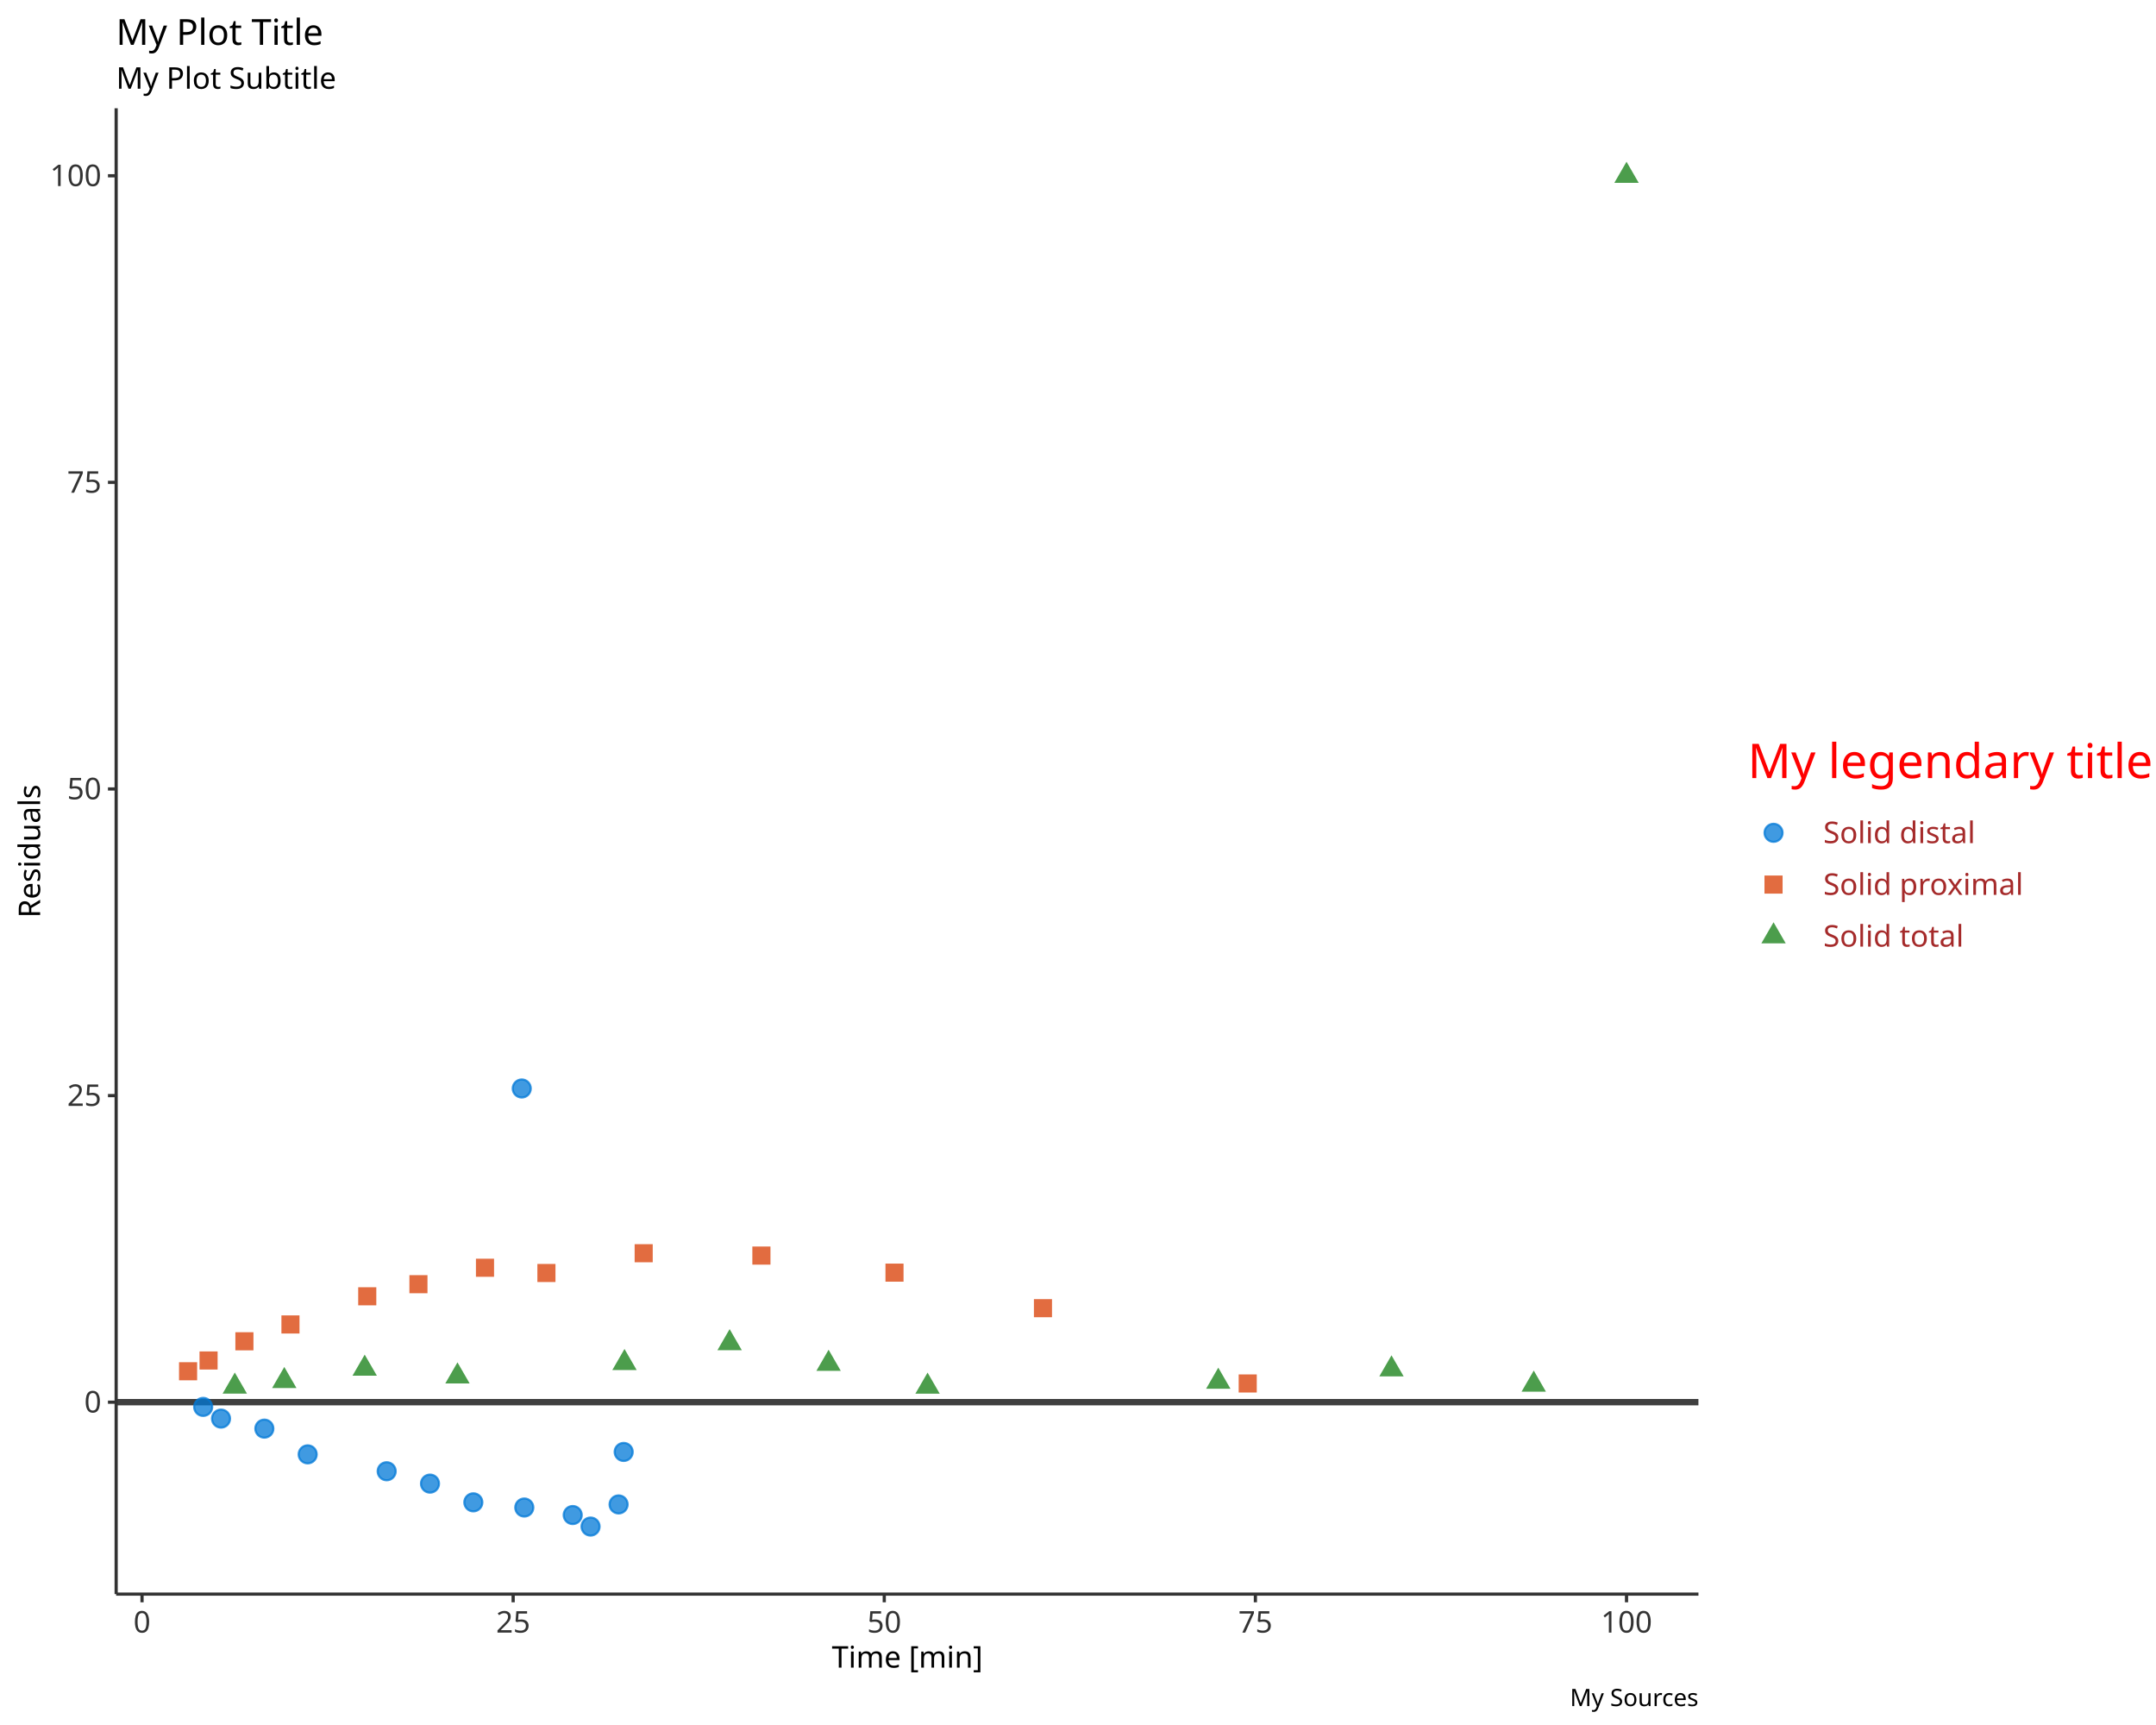
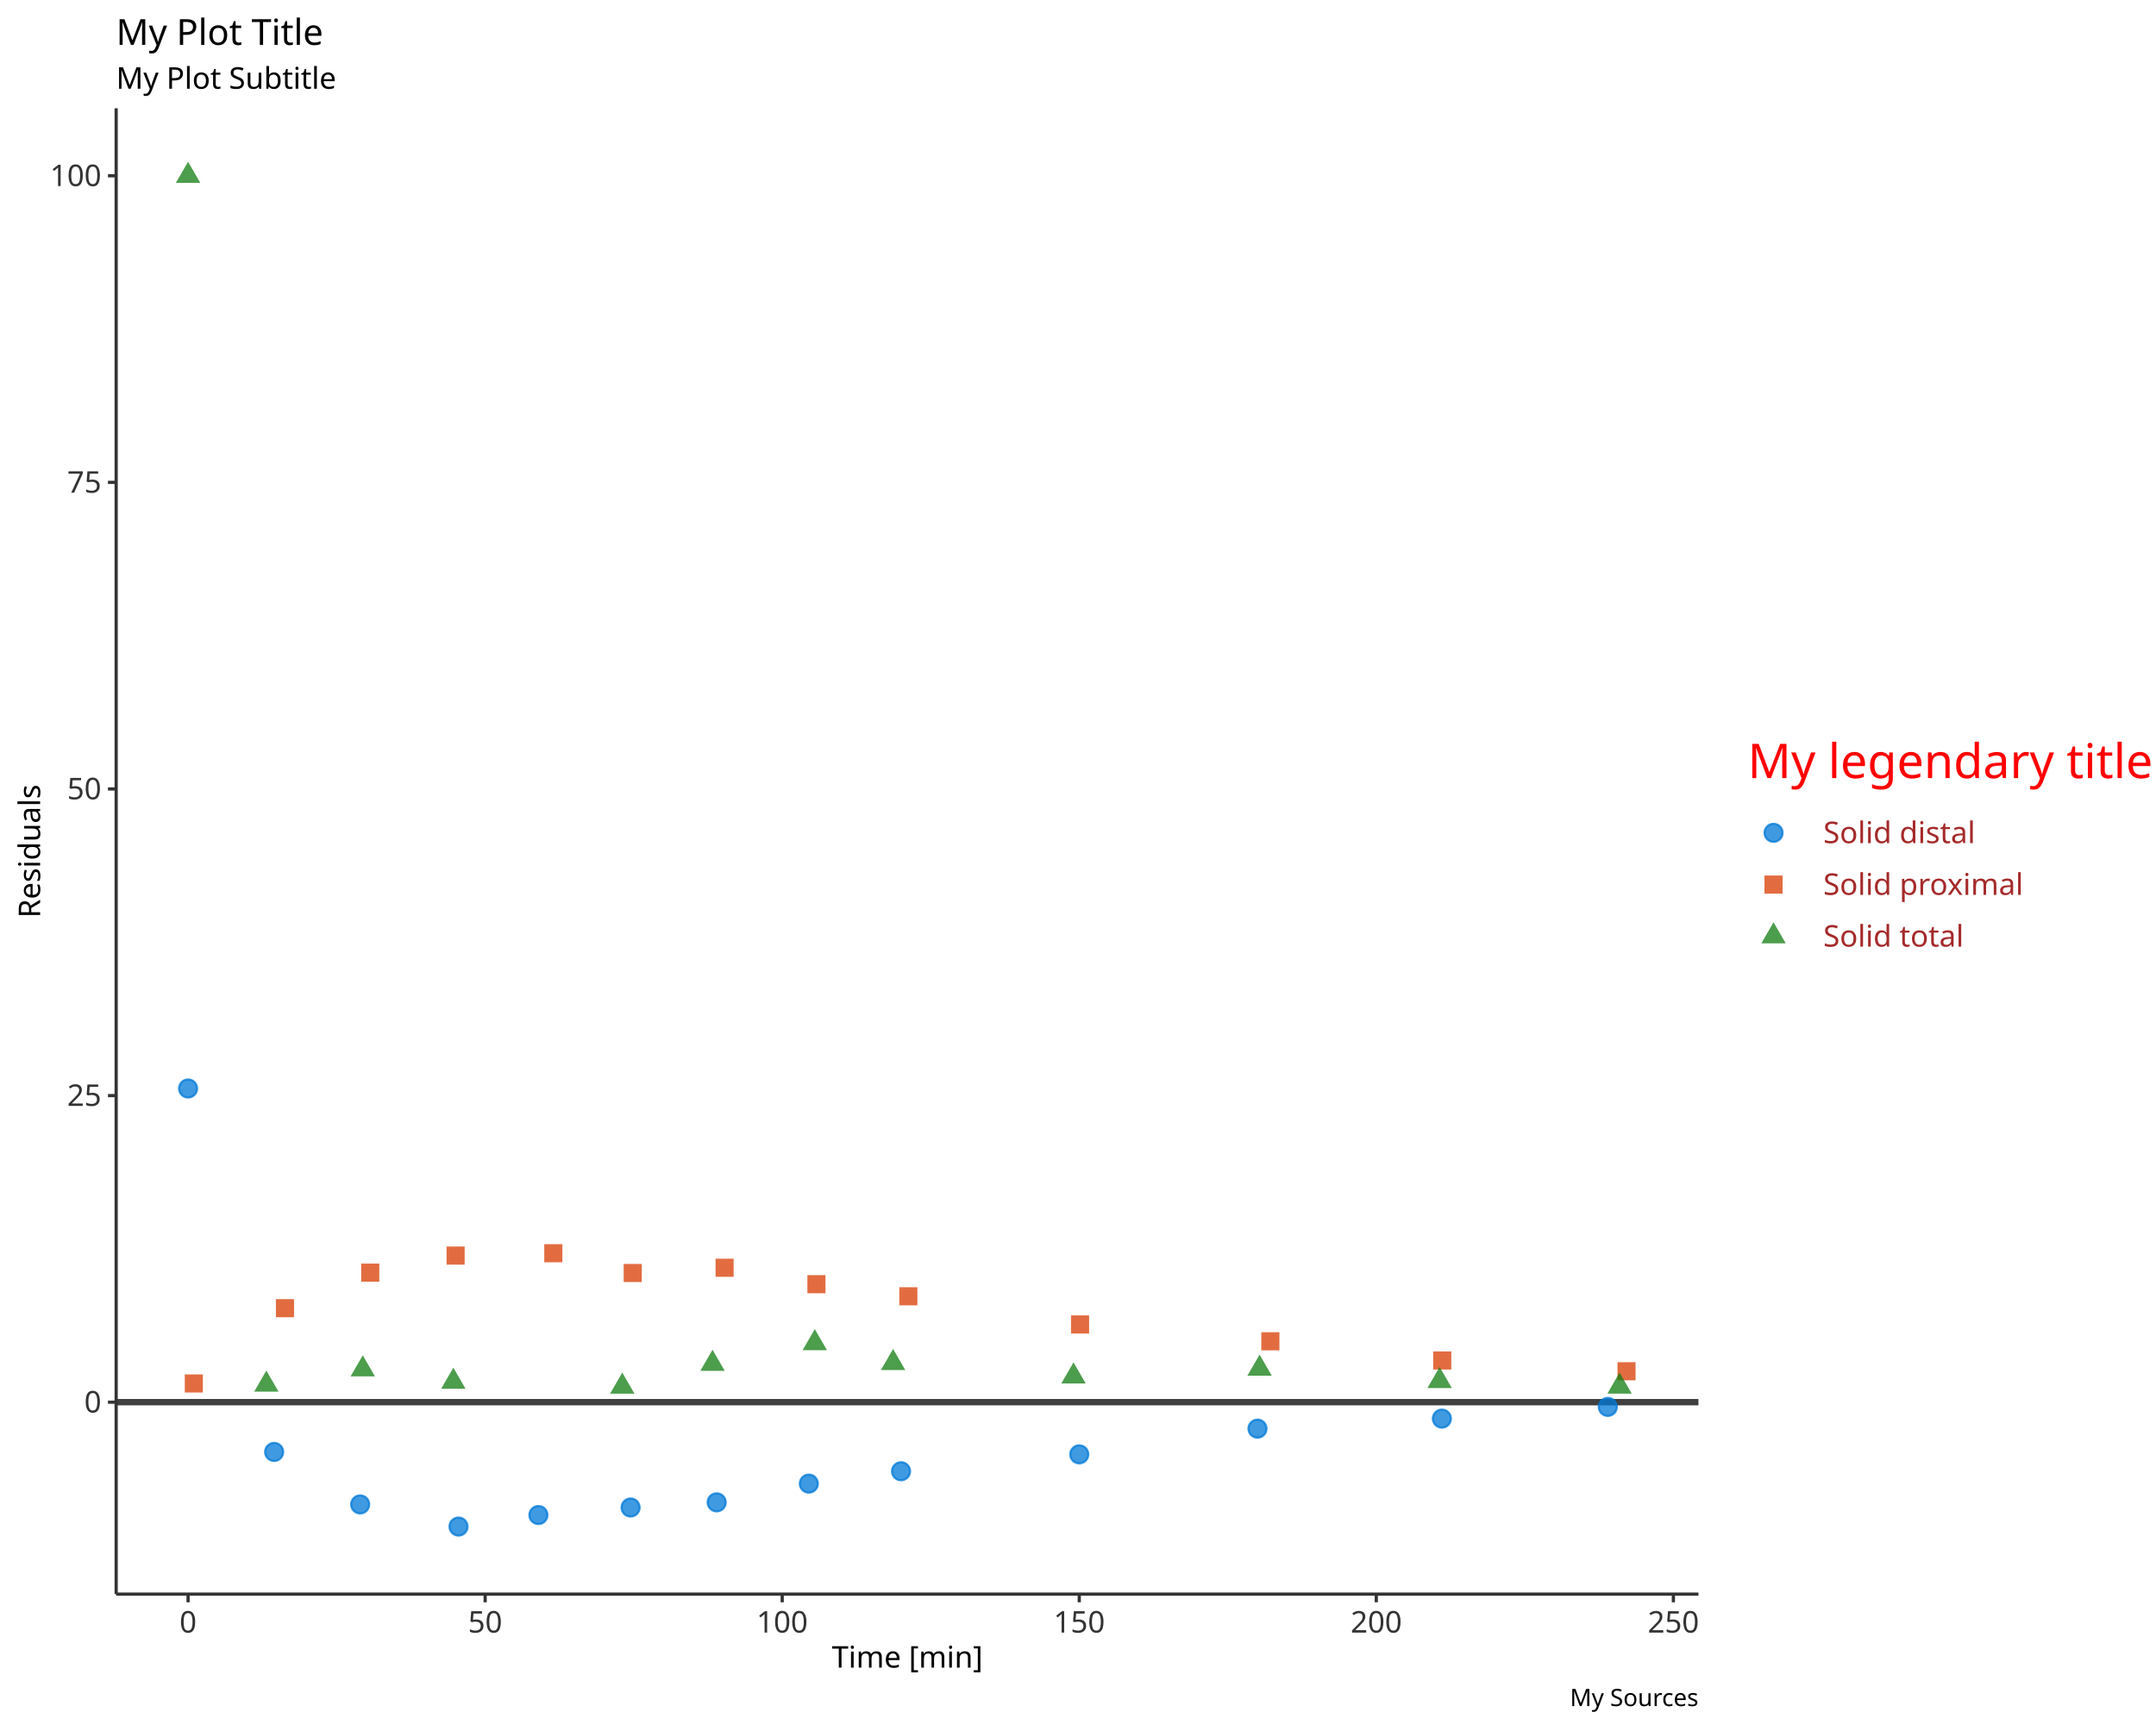
<svg xmlns="http://www.w3.org/2000/svg" class="svglite" data-engine-version="2.0" width="720.00pt" height="576.00pt" viewBox="0 0 720.00 576.00">
  <defs>
    <style type="text/css">
    .svglite line, .svglite polyline, .svglite polygon, .svglite path, .svglite rect, .svglite circle {
      fill: none;
      stroke: #000000;
      stroke-linecap: round;
      stroke-linejoin: round;
      stroke-miterlimit: 10.00;
    }
  </style>
  </defs>
  <rect width="100%" height="100%" style="stroke: none; fill: #FFFFFF;" />
  <defs>
    <clipPath id="cpMC4wMHw3MjAuMDB8MC4wMHw1NzYuMDA=">
      <rect x="0.00" y="0.00" width="720.00" height="576.00" />
    </clipPath>
  </defs>
  <g clip-path="url(#cpMC4wMHw3MjAuMDB8MC4wMHw1NzYuMDA=)">
    <rect x="0.00" y="0.00" width="720.00" height="576.00" style="stroke-width: 1.07; stroke: none; fill: #FFFFFF;" />
  </g>
  <defs>
    <clipPath id="cpMzguNzl8NTY3LjIwfDM2LjE1fDUzMi4yOQ==">
      <rect x="38.79" y="36.15" width="528.40" height="496.14" />
    </clipPath>
  </defs>
  <g clip-path="url(#cpMzguNzl8NTY3LjIwfDM2LjE1fDUzMi4yOQ==)">
    <rect x="38.79" y="36.15" width="528.40" height="496.14" style="stroke-width: 1.07; stroke: none; fill: #FFFFFF;" />
    <polyline points="38.79,519.39 567.20,519.39 " style="stroke-width: 0.53; stroke: #FFFFFF; stroke-linecap: butt;" />
    <polyline points="38.79,417.02 567.20,417.02 " style="stroke-width: 0.53; stroke: #FFFFFF; stroke-linecap: butt;" />
    <polyline points="38.79,314.64 567.20,314.64 " style="stroke-width: 0.53; stroke: #FFFFFF; stroke-linecap: butt;" />
    <polyline points="38.79,212.26 567.20,212.26 " style="stroke-width: 0.53; stroke: #FFFFFF; stroke-linecap: butt;" />
    <polyline points="38.79,109.89 567.20,109.89 " style="stroke-width: 0.53; stroke: #FFFFFF; stroke-linecap: butt;" />
-     <polyline points="109.40,532.29 109.40,36.15 " style="stroke-width: 0.53; stroke: #FFFFFF; stroke-linecap: butt;" />
-     <polyline points="233.33,532.29 233.33,36.15 " style="stroke-width: 0.53; stroke: #FFFFFF; stroke-linecap: butt;" />
-     <polyline points="357.27,532.29 357.27,36.15 " style="stroke-width: 0.53; stroke: #FFFFFF; stroke-linecap: butt;" />
-     <polyline points="481.21,532.29 481.21,36.15 " style="stroke-width: 0.53; stroke: #FFFFFF; stroke-linecap: butt;" />
+     <polyline points="112.41,532.29 112.41,36.15 " style="stroke-width: 0.53; stroke: #FFFFFF; stroke-linecap: butt;" />
+     <polyline points="211.62,532.29 211.62,36.15 " style="stroke-width: 0.53; stroke: #FFFFFF; stroke-linecap: butt;" />
+     <polyline points="310.82,532.29 310.82,36.15 " style="stroke-width: 0.53; stroke: #FFFFFF; stroke-linecap: butt;" />
+     <polyline points="410.02,532.29 410.02,36.15 " style="stroke-width: 0.53; stroke: #FFFFFF; stroke-linecap: butt;" />
+     <polyline points="509.23,532.29 509.23,36.15 " style="stroke-width: 0.53; stroke: #FFFFFF; stroke-linecap: butt;" />
  </g>
  <g clip-path="url(#cpMC4wMHw3MjAuMDB8MC4wMHw1NzYuMDA=)">
</g>
  <g clip-path="url(#cpMzguNzl8NTY3LjIwfDM2LjE1fDUzMi4yOQ==)">
</g>
  <g clip-path="url(#cpMC4wMHw3MjAuMDB8MC4wMHw1NzYuMDA=)">
</g>
  <g clip-path="url(#cpMzguNzl8NTY3LjIwfDM2LjE1fDUzMi4yOQ==)">
</g>
  <g clip-path="url(#cpMC4wMHw3MjAuMDB8MC4wMHw1NzYuMDA=)">
</g>
  <g clip-path="url(#cpMzguNzl8NTY3LjIwfDM2LjE1fDUzMi4yOQ==)">
</g>
  <g clip-path="url(#cpMC4wMHw3MjAuMDB8MC4wMHw1NzYuMDA=)">
</g>
  <g clip-path="url(#cpMzguNzl8NTY3LjIwfDM2LjE1fDUzMi4yOQ==)">
</g>
  <g clip-path="url(#cpMC4wMHw3MjAuMDB8MC4wMHw1NzYuMDA=)">
</g>
  <g clip-path="url(#cpMzguNzl8NTY3LjIwfDM2LjE1fDUzMi4yOQ==)">
</g>
  <g clip-path="url(#cpMC4wMHw3MjAuMDB8MC4wMHw1NzYuMDA=)">
</g>
  <g clip-path="url(#cpMzguNzl8NTY3LjIwfDM2LjE1fDUzMi4yOQ==)">
</g>
  <g clip-path="url(#cpMC4wMHw3MjAuMDB8MC4wMHw1NzYuMDA=)">
</g>
  <g clip-path="url(#cpMzguNzl8NTY3LjIwfDM2LjE1fDUzMi4yOQ==)">
</g>
  <g clip-path="url(#cpMC4wMHw3MjAuMDB8MC4wMHw1NzYuMDA=)">
</g>
  <g clip-path="url(#cpMzguNzl8NTY3LjIwfDM2LjE1fDUzMi4yOQ==)">
</g>
  <g clip-path="url(#cpMC4wMHw3MjAuMDB8MC4wMHw1NzYuMDA=)">
</g>
  <g clip-path="url(#cpMzguNzl8NTY3LjIwfDM2LjE1fDUzMi4yOQ==)">
</g>
  <g clip-path="url(#cpMC4wMHw3MjAuMDB8MC4wMHw1NzYuMDA=)">
</g>
  <g clip-path="url(#cpMzguNzl8NTY3LjIwfDM2LjE1fDUzMi4yOQ==)">
</g>
  <g clip-path="url(#cpMC4wMHw3MjAuMDB8MC4wMHw1NzYuMDA=)">
</g>
  <g clip-path="url(#cpMzguNzl8NTY3LjIwfDM2LjE1fDUzMi4yOQ==)">
</g>
  <g clip-path="url(#cpMC4wMHw3MjAuMDB8MC4wMHw1NzYuMDA=)">
</g>
  <g clip-path="url(#cpMzguNzl8NTY3LjIwfDM2LjE1fDUzMi4yOQ==)">
</g>
  <g clip-path="url(#cpMC4wMHw3MjAuMDB8MC4wMHw1NzYuMDA=)">
</g>
  <g clip-path="url(#cpMzguNzl8NTY3LjIwfDM2LjE1fDUzMi4yOQ==)">
</g>
  <g clip-path="url(#cpMC4wMHw3MjAuMDB8MC4wMHw1NzYuMDA=)">
</g>
  <g clip-path="url(#cpMzguNzl8NTY3LjIwfDM2LjE1fDUzMi4yOQ==)">
</g>
  <g clip-path="url(#cpMC4wMHw3MjAuMDB8MC4wMHw1NzYuMDA=)">
</g>
  <g clip-path="url(#cpMzguNzl8NTY3LjIwfDM2LjE1fDUzMi4yOQ==)">
</g>
  <g clip-path="url(#cpMC4wMHw3MjAuMDB8MC4wMHw1NzYuMDA=)">
</g>
  <g clip-path="url(#cpMzguNzl8NTY3LjIwfDM2LjE1fDUzMi4yOQ==)">
    <line x1="38.79" y1="468.21" x2="567.20" y2="468.21" style="stroke-width: 2.13; stroke: #000000; stroke-opacity: 0.75; stroke-linecap: butt;" />
-     <circle cx="174.24" cy="363.46" r="3.02" style="stroke-width: 0.71; stroke: #0078D7; stroke-opacity: 0.75; fill: #0078D7; fill-opacity: 0.75;" />
-     <circle cx="208.28" cy="484.82" r="3.02" style="stroke-width: 0.71; stroke: #0078D7; stroke-opacity: 0.75; fill: #0078D7; fill-opacity: 0.75;" />
-     <circle cx="206.58" cy="502.35" r="3.02" style="stroke-width: 0.71; stroke: #0078D7; stroke-opacity: 0.75; fill: #0078D7; fill-opacity: 0.75;" />
-     <circle cx="197.22" cy="509.74" r="3.02" style="stroke-width: 0.71; stroke: #0078D7; stroke-opacity: 0.75; fill: #0078D7; fill-opacity: 0.75;" />
-     <circle cx="191.26" cy="505.89" r="3.02" style="stroke-width: 0.71; stroke: #0078D7; stroke-opacity: 0.75; fill: #0078D7; fill-opacity: 0.75;" />
-     <circle cx="175.09" cy="503.38" r="3.02" style="stroke-width: 0.71; stroke: #0078D7; stroke-opacity: 0.75; fill: #0078D7; fill-opacity: 0.75;" />
-     <circle cx="158.07" cy="501.65" r="3.02" style="stroke-width: 0.71; stroke: #0078D7; stroke-opacity: 0.75; fill: #0078D7; fill-opacity: 0.75;" />
-     <circle cx="143.60" cy="495.40" r="3.02" style="stroke-width: 0.71; stroke: #0078D7; stroke-opacity: 0.75; fill: #0078D7; fill-opacity: 0.75;" />
-     <circle cx="129.13" cy="491.27" r="3.02" style="stroke-width: 0.71; stroke: #0078D7; stroke-opacity: 0.75; fill: #0078D7; fill-opacity: 0.75;" />
-     <circle cx="102.75" cy="485.63" r="3.02" style="stroke-width: 0.71; stroke: #0078D7; stroke-opacity: 0.75; fill: #0078D7; fill-opacity: 0.75;" />
-     <circle cx="88.28" cy="477.04" r="3.02" style="stroke-width: 0.71; stroke: #0078D7; stroke-opacity: 0.75; fill: #0078D7; fill-opacity: 0.75;" />
-     <circle cx="73.81" cy="473.69" r="3.02" style="stroke-width: 0.71; stroke: #0078D7; stroke-opacity: 0.75; fill: #0078D7; fill-opacity: 0.75;" />
-     <circle cx="67.85" cy="469.78" r="3.02" style="stroke-width: 0.71; stroke: #0078D7; stroke-opacity: 0.75; fill: #0078D7; fill-opacity: 0.75;" />
-     <polygon points="413.66,464.98 419.70,464.98 419.70,458.94 413.66,458.94 " style="stroke-width: 0.71; stroke: none; fill: #D83B01; fill-opacity: 0.75;" />
-     <polygon points="345.28,439.84 351.32,439.84 351.32,433.80 345.28,433.80 " style="stroke-width: 0.71; stroke: none; fill: #D83B01; fill-opacity: 0.75;" />
-     <polygon points="295.70,427.97 301.74,427.97 301.74,421.93 295.70,421.93 " style="stroke-width: 0.71; stroke: none; fill: #D83B01; fill-opacity: 0.75;" />
-     <polygon points="251.25,422.28 257.30,422.28 257.30,416.23 251.25,416.23 " style="stroke-width: 0.71; stroke: none; fill: #D83B01; fill-opacity: 0.75;" />
-     <polygon points="211.94,421.49 217.98,421.49 217.98,415.45 211.94,415.45 " style="stroke-width: 0.71; stroke: none; fill: #D83B01; fill-opacity: 0.75;" />
-     <polygon points="179.46,428.09 185.50,428.09 185.50,422.05 179.46,422.05 " style="stroke-width: 0.71; stroke: none; fill: #D83B01; fill-opacity: 0.75;" />
-     <polygon points="158.94,426.34 164.99,426.34 164.99,420.30 158.94,420.30 " style="stroke-width: 0.71; stroke: none; fill: #D83B01; fill-opacity: 0.75;" />
-     <polygon points="136.72,431.83 142.76,431.83 142.76,425.79 136.72,425.79 " style="stroke-width: 0.71; stroke: none; fill: #D83B01; fill-opacity: 0.75;" />
-     <polygon points="119.62,435.87 125.67,435.87 125.67,429.83 119.62,429.83 " style="stroke-width: 0.71; stroke: none; fill: #D83B01; fill-opacity: 0.75;" />
-     <polygon points="93.98,445.28 100.02,445.28 100.02,439.23 93.98,439.23 " style="stroke-width: 0.71; stroke: none; fill: #D83B01; fill-opacity: 0.75;" />
-     <polygon points="78.60,450.90 84.64,450.90 84.64,444.85 78.60,444.85 " style="stroke-width: 0.71; stroke: none; fill: #D83B01; fill-opacity: 0.75;" />
-     <polygon points="66.63,457.30 72.67,457.30 72.67,451.26 66.63,451.26 " style="stroke-width: 0.71; stroke: none; fill: #D83B01; fill-opacity: 0.75;" />
-     <polygon points="59.79,460.90 65.83,460.90 65.83,454.86 59.79,454.86 " style="stroke-width: 0.71; stroke: none; fill: #D83B01; fill-opacity: 0.75;" />
-     <polygon points="543.18,54.00 547.25,61.05 539.11,61.05 " style="stroke-width: 0.71; stroke: none; fill: #107C10; fill-opacity: 0.75;" />
-     <polygon points="512.20,457.64 516.26,464.69 508.13,464.69 " style="stroke-width: 0.71; stroke: none; fill: #107C10; fill-opacity: 0.75;" />
-     <polygon points="464.69,452.55 468.76,459.60 460.62,459.60 " style="stroke-width: 0.71; stroke: none; fill: #107C10; fill-opacity: 0.75;" />
-     <polygon points="406.85,456.67 410.92,463.72 402.78,463.72 " style="stroke-width: 0.71; stroke: none; fill: #107C10; fill-opacity: 0.75;" />
-     <polygon points="309.76,458.32 313.83,465.37 305.69,465.37 " style="stroke-width: 0.71; stroke: none; fill: #107C10; fill-opacity: 0.75;" />
-     <polygon points="276.71,450.69 280.78,457.74 272.64,457.74 " style="stroke-width: 0.71; stroke: none; fill: #107C10; fill-opacity: 0.75;" />
-     <polygon points="243.66,443.80 247.73,450.85 239.59,450.85 " style="stroke-width: 0.71; stroke: none; fill: #107C10; fill-opacity: 0.75;" />
-     <polygon points="208.55,450.43 212.62,457.48 204.48,457.48 " style="stroke-width: 0.71; stroke: none; fill: #107C10; fill-opacity: 0.75;" />
-     <polygon points="152.77,454.90 156.84,461.95 148.71,461.95 " style="stroke-width: 0.71; stroke: none; fill: #107C10; fill-opacity: 0.75;" />
-     <polygon points="121.79,452.32 125.86,459.36 117.72,459.36 " style="stroke-width: 0.71; stroke: none; fill: #107C10; fill-opacity: 0.75;" />
-     <polygon points="94.94,456.44 99.01,463.49 90.87,463.49 " style="stroke-width: 0.71; stroke: none; fill: #107C10; fill-opacity: 0.75;" />
-     <polygon points="78.41,458.30 82.48,465.35 74.34,465.35 " style="stroke-width: 0.71; stroke: none; fill: #107C10; fill-opacity: 0.75;" />
+     <circle cx="62.81" cy="363.46" r="3.02" style="stroke-width: 0.71; stroke: #0078D7; stroke-opacity: 0.75; fill: #0078D7; fill-opacity: 0.75;" />
+     <circle cx="91.55" cy="484.82" r="3.02" style="stroke-width: 0.71; stroke: #0078D7; stroke-opacity: 0.75; fill: #0078D7; fill-opacity: 0.75;" />
+     <circle cx="120.28" cy="502.35" r="3.02" style="stroke-width: 0.71; stroke: #0078D7; stroke-opacity: 0.75; fill: #0078D7; fill-opacity: 0.75;" />
+     <circle cx="153.12" cy="509.74" r="3.02" style="stroke-width: 0.71; stroke: #0078D7; stroke-opacity: 0.75; fill: #0078D7; fill-opacity: 0.75;" />
+     <circle cx="179.80" cy="505.89" r="3.02" style="stroke-width: 0.71; stroke: #0078D7; stroke-opacity: 0.75; fill: #0078D7; fill-opacity: 0.75;" />
+     <circle cx="210.59" cy="503.38" r="3.02" style="stroke-width: 0.71; stroke: #0078D7; stroke-opacity: 0.75; fill: #0078D7; fill-opacity: 0.75;" />
+     <circle cx="239.33" cy="501.65" r="3.02" style="stroke-width: 0.71; stroke: #0078D7; stroke-opacity: 0.75; fill: #0078D7; fill-opacity: 0.75;" />
+     <circle cx="270.11" cy="495.40" r="3.02" style="stroke-width: 0.71; stroke: #0078D7; stroke-opacity: 0.75; fill: #0078D7; fill-opacity: 0.75;" />
+     <circle cx="300.90" cy="491.27" r="3.02" style="stroke-width: 0.71; stroke: #0078D7; stroke-opacity: 0.75; fill: #0078D7; fill-opacity: 0.75;" />
+     <circle cx="360.42" cy="485.63" r="3.02" style="stroke-width: 0.71; stroke: #0078D7; stroke-opacity: 0.75; fill: #0078D7; fill-opacity: 0.75;" />
+     <circle cx="419.94" cy="477.04" r="3.02" style="stroke-width: 0.71; stroke: #0078D7; stroke-opacity: 0.75; fill: #0078D7; fill-opacity: 0.75;" />
+     <circle cx="481.52" cy="473.69" r="3.02" style="stroke-width: 0.71; stroke: #0078D7; stroke-opacity: 0.75; fill: #0078D7; fill-opacity: 0.75;" />
+     <circle cx="536.93" cy="469.78" r="3.02" style="stroke-width: 0.71; stroke: #0078D7; stroke-opacity: 0.75; fill: #0078D7; fill-opacity: 0.75;" />
+     <polygon points="61.71,464.98 67.75,464.98 67.75,458.94 61.71,458.94 " style="stroke-width: 0.71; stroke: none; fill: #D83B01; fill-opacity: 0.75;" />
+     <polygon points="92.14,439.84 98.19,439.84 98.19,433.80 92.14,433.80 " style="stroke-width: 0.71; stroke: none; fill: #D83B01; fill-opacity: 0.75;" />
+     <polygon points="120.62,427.97 126.67,427.97 126.67,421.93 120.62,421.93 " style="stroke-width: 0.71; stroke: none; fill: #D83B01; fill-opacity: 0.75;" />
+     <polygon points="149.13,422.28 155.17,422.28 155.17,416.23 149.13,416.23 " style="stroke-width: 0.71; stroke: none; fill: #D83B01; fill-opacity: 0.75;" />
+     <polygon points="181.76,421.49 187.81,421.49 187.81,415.45 181.76,415.45 " style="stroke-width: 0.71; stroke: none; fill: #D83B01; fill-opacity: 0.75;" />
+     <polygon points="208.28,428.09 214.32,428.09 214.32,422.05 208.28,422.05 " style="stroke-width: 0.71; stroke: none; fill: #D83B01; fill-opacity: 0.75;" />
+     <polygon points="238.96,426.34 245.00,426.34 245.00,420.30 238.96,420.30 " style="stroke-width: 0.71; stroke: none; fill: #D83B01; fill-opacity: 0.75;" />
+     <polygon points="269.63,431.83 275.67,431.83 275.67,425.79 269.63,425.79 " style="stroke-width: 0.71; stroke: none; fill: #D83B01; fill-opacity: 0.75;" />
+     <polygon points="300.33,435.87 306.37,435.87 306.37,429.83 300.33,429.83 " style="stroke-width: 0.71; stroke: none; fill: #D83B01; fill-opacity: 0.75;" />
+     <polygon points="357.66,445.28 363.71,445.28 363.71,439.23 357.66,439.23 " style="stroke-width: 0.71; stroke: none; fill: #D83B01; fill-opacity: 0.75;" />
+     <polygon points="421.21,450.90 427.26,450.90 427.26,444.85 421.21,444.85 " style="stroke-width: 0.71; stroke: none; fill: #D83B01; fill-opacity: 0.75;" />
+     <polygon points="478.62,457.30 484.66,457.30 484.66,451.26 478.62,451.26 " style="stroke-width: 0.71; stroke: none; fill: #D83B01; fill-opacity: 0.75;" />
+     <polygon points="540.16,460.90 546.20,460.90 546.20,454.86 540.16,454.86 " style="stroke-width: 0.71; stroke: none; fill: #D83B01; fill-opacity: 0.75;" />
+     <polygon points="62.81,54.00 66.88,61.05 58.74,61.05 " style="stroke-width: 0.71; stroke: none; fill: #107C10; fill-opacity: 0.75;" />
+     <polygon points="88.95,457.64 93.02,464.69 84.88,464.69 " style="stroke-width: 0.71; stroke: none; fill: #107C10; fill-opacity: 0.75;" />
+     <polygon points="121.15,452.55 125.22,459.60 117.08,459.60 " style="stroke-width: 0.71; stroke: none; fill: #107C10; fill-opacity: 0.75;" />
+     <polygon points="151.40,456.67 155.46,463.72 147.33,463.72 " style="stroke-width: 0.71; stroke: none; fill: #107C10; fill-opacity: 0.75;" />
+     <polygon points="207.81,458.32 211.88,465.37 203.74,465.37 " style="stroke-width: 0.71; stroke: none; fill: #107C10; fill-opacity: 0.75;" />
+     <polygon points="237.95,450.69 242.02,457.74 233.88,457.74 " style="stroke-width: 0.71; stroke: none; fill: #107C10; fill-opacity: 0.75;" />
+     <polygon points="272.10,443.80 276.17,450.85 268.03,450.85 " style="stroke-width: 0.71; stroke: none; fill: #107C10; fill-opacity: 0.75;" />
+     <polygon points="298.25,450.43 302.32,457.48 294.18,457.48 " style="stroke-width: 0.71; stroke: none; fill: #107C10; fill-opacity: 0.75;" />
+     <polygon points="358.50,454.90 362.57,461.95 354.43,461.95 " style="stroke-width: 0.71; stroke: none; fill: #107C10; fill-opacity: 0.75;" />
+     <polygon points="420.64,452.32 424.71,459.36 416.57,459.36 " style="stroke-width: 0.71; stroke: none; fill: #107C10; fill-opacity: 0.75;" />
+     <polygon points="480.77,456.44 484.84,463.49 476.70,463.49 " style="stroke-width: 0.71; stroke: none; fill: #107C10; fill-opacity: 0.75;" />
+     <polygon points="540.86,458.30 544.93,465.35 536.79,465.35 " style="stroke-width: 0.71; stroke: none; fill: #107C10; fill-opacity: 0.75;" />
  </g>
  <g clip-path="url(#cpMC4wMHw3MjAuMDB8MC4wMHw1NzYuMDA=)">
    <polyline points="38.79,532.29 38.79,36.15 " style="stroke-width: 1.07; stroke: #333333; stroke-linecap: butt;" />
    <text x="33.86" y="471.65" text-anchor="end" style="font-size: 10.00px; fill: #333333; font-family: sans;" textLength="5.56px" lengthAdjust="spacingAndGlyphs">0</text>
    <text x="33.86" y="369.27" text-anchor="end" style="font-size: 10.00px; fill: #333333; font-family: sans;" textLength="11.12px" lengthAdjust="spacingAndGlyphs">25</text>
    <text x="33.86" y="266.89" text-anchor="end" style="font-size: 10.00px; fill: #333333; font-family: sans;" textLength="11.12px" lengthAdjust="spacingAndGlyphs">50</text>
    <text x="33.86" y="164.52" text-anchor="end" style="font-size: 10.00px; fill: #333333; font-family: sans;" textLength="11.12px" lengthAdjust="spacingAndGlyphs">75</text>
    <text x="33.86" y="62.14" text-anchor="end" style="font-size: 10.00px; fill: #333333; font-family: sans;" textLength="16.69px" lengthAdjust="spacingAndGlyphs">100</text>
    <polyline points="36.05,468.21 38.79,468.21 " style="stroke-width: 1.07; stroke: #333333; stroke-linecap: butt;" />
    <polyline points="36.05,365.83 38.79,365.83 " style="stroke-width: 1.07; stroke: #333333; stroke-linecap: butt;" />
    <polyline points="36.05,263.45 38.79,263.45 " style="stroke-width: 1.07; stroke: #333333; stroke-linecap: butt;" />
    <polyline points="36.05,161.07 38.79,161.07 " style="stroke-width: 1.07; stroke: #333333; stroke-linecap: butt;" />
    <polyline points="36.05,58.70 38.79,58.70 " style="stroke-width: 1.07; stroke: #333333; stroke-linecap: butt;" />
    <polyline points="38.79,532.29 567.20,532.29 " style="stroke-width: 1.07; stroke: #333333; stroke-linecap: butt;" />
-     <polyline points="47.43,535.03 47.43,532.29 " style="stroke-width: 1.07; stroke: #333333; stroke-linecap: butt;" />
-     <polyline points="171.37,535.03 171.37,532.29 " style="stroke-width: 1.07; stroke: #333333; stroke-linecap: butt;" />
-     <polyline points="295.30,535.03 295.30,532.29 " style="stroke-width: 1.07; stroke: #333333; stroke-linecap: butt;" />
-     <polyline points="419.24,535.03 419.24,532.29 " style="stroke-width: 1.07; stroke: #333333; stroke-linecap: butt;" />
-     <polyline points="543.18,535.03 543.18,532.29 " style="stroke-width: 1.07; stroke: #333333; stroke-linecap: butt;" />
-     <text x="47.43" y="545.14" text-anchor="middle" style="font-size: 10.00px; fill: #333333; font-family: sans;" textLength="5.56px" lengthAdjust="spacingAndGlyphs">0</text>
-     <text x="171.37" y="545.14" text-anchor="middle" style="font-size: 10.00px; fill: #333333; font-family: sans;" textLength="11.12px" lengthAdjust="spacingAndGlyphs">25</text>
-     <text x="295.30" y="545.14" text-anchor="middle" style="font-size: 10.00px; fill: #333333; font-family: sans;" textLength="11.12px" lengthAdjust="spacingAndGlyphs">50</text>
-     <text x="419.24" y="545.14" text-anchor="middle" style="font-size: 10.00px; fill: #333333; font-family: sans;" textLength="11.12px" lengthAdjust="spacingAndGlyphs">75</text>
-     <text x="543.18" y="545.14" text-anchor="middle" style="font-size: 10.00px; fill: #333333; font-family: sans;" textLength="16.69px" lengthAdjust="spacingAndGlyphs">100</text>
+     <polyline points="62.81,535.03 62.81,532.29 " style="stroke-width: 1.07; stroke: #333333; stroke-linecap: butt;" />
+     <polyline points="162.02,535.03 162.02,532.29 " style="stroke-width: 1.07; stroke: #333333; stroke-linecap: butt;" />
+     <polyline points="261.22,535.03 261.22,532.29 " style="stroke-width: 1.07; stroke: #333333; stroke-linecap: butt;" />
+     <polyline points="360.42,535.03 360.42,532.29 " style="stroke-width: 1.07; stroke: #333333; stroke-linecap: butt;" />
+     <polyline points="459.62,535.03 459.62,532.29 " style="stroke-width: 1.07; stroke: #333333; stroke-linecap: butt;" />
+     <polyline points="558.83,535.03 558.83,532.29 " style="stroke-width: 1.07; stroke: #333333; stroke-linecap: butt;" />
+     <text x="62.81" y="545.14" text-anchor="middle" style="font-size: 10.00px; fill: #333333; font-family: sans;" textLength="5.56px" lengthAdjust="spacingAndGlyphs">0</text>
+     <text x="162.02" y="545.14" text-anchor="middle" style="font-size: 10.00px; fill: #333333; font-family: sans;" textLength="11.12px" lengthAdjust="spacingAndGlyphs">50</text>
+     <text x="261.22" y="545.14" text-anchor="middle" style="font-size: 10.00px; fill: #333333; font-family: sans;" textLength="16.69px" lengthAdjust="spacingAndGlyphs">100</text>
+     <text x="360.42" y="545.14" text-anchor="middle" style="font-size: 10.00px; fill: #333333; font-family: sans;" textLength="16.69px" lengthAdjust="spacingAndGlyphs">150</text>
+     <text x="459.62" y="545.14" text-anchor="middle" style="font-size: 10.00px; fill: #333333; font-family: sans;" textLength="16.69px" lengthAdjust="spacingAndGlyphs">200</text>
+     <text x="558.83" y="545.14" text-anchor="middle" style="font-size: 10.00px; fill: #333333; font-family: sans;" textLength="16.69px" lengthAdjust="spacingAndGlyphs">250</text>
    <text x="303.00" y="556.84" text-anchor="middle" style="font-size: 10.00px; font-family: sans;" textLength="46.67px" lengthAdjust="spacingAndGlyphs">Time [min]</text>
    <text transform="translate(13.40,284.22) rotate(-90)" text-anchor="middle" style="font-size: 10.00px; font-family: sans;" textLength="43.92px" lengthAdjust="spacingAndGlyphs">Residuals</text>
    <rect x="578.16" y="241.67" width="136.36" height="85.10" style="stroke-width: 1.07; stroke: none; fill: #FFFFFF;" />
    <text x="583.64" y="259.82" style="font-size: 16.00px; fill: #FF0000; font-family: sans;" textLength="125.40px" lengthAdjust="spacingAndGlyphs">My legendary title</text>
    <rect x="583.64" y="269.45" width="17.28" height="17.28" style="stroke-width: 1.07; stroke: none; fill: #FFFFFF;" />
    <circle cx="592.28" cy="278.09" r="3.02" style="stroke-width: 0.71; stroke: #0078D7; stroke-opacity: 0.75; fill: #0078D7; fill-opacity: 0.75;" />
    <rect x="583.64" y="286.73" width="17.28" height="17.28" style="stroke-width: 1.07; stroke: none; fill: #FFFFFF;" />
    <polygon points="589.25,298.39 595.30,298.39 595.30,292.35 589.25,292.35 " style="stroke-width: 0.71; stroke: none; fill: #D83B01; fill-opacity: 0.75;" />
    <rect x="583.64" y="304.01" width="17.28" height="17.28" style="stroke-width: 1.07; stroke: none; fill: #FFFFFF;" />
    <polygon points="592.28,307.95 596.35,315.00 588.21,315.00 " style="stroke-width: 0.71; stroke: none; fill: #107C10; fill-opacity: 0.75;" />
    <text x="608.89" y="281.53" style="font-size: 10.00px; fill: #A52A2A; font-family: sans;" textLength="48.36px" lengthAdjust="spacingAndGlyphs">Solid distal</text>
    <text x="608.89" y="298.81" style="font-size: 10.00px; fill: #A52A2A; font-family: sans;" textLength="62.81px" lengthAdjust="spacingAndGlyphs">Solid proximal</text>
    <text x="608.89" y="316.09" style="font-size: 10.00px; fill: #A52A2A; font-family: sans;" textLength="43.91px" lengthAdjust="spacingAndGlyphs">Solid total</text>
    <text x="38.79" y="29.63" style="font-size: 10.00px; font-family: sans;" textLength="69.48px" lengthAdjust="spacingAndGlyphs">My Plot Subtitle</text>
    <text x="38.79" y="14.98" style="font-size: 12.00px; font-family: sans;" textLength="66.02px" lengthAdjust="spacingAndGlyphs">My Plot Title</text>
    <text x="567.20" y="569.69" text-anchor="end" style="font-size: 8.00px; font-family: sans;" textLength="42.25px" lengthAdjust="spacingAndGlyphs">My Sources</text>
  </g>
</svg>
